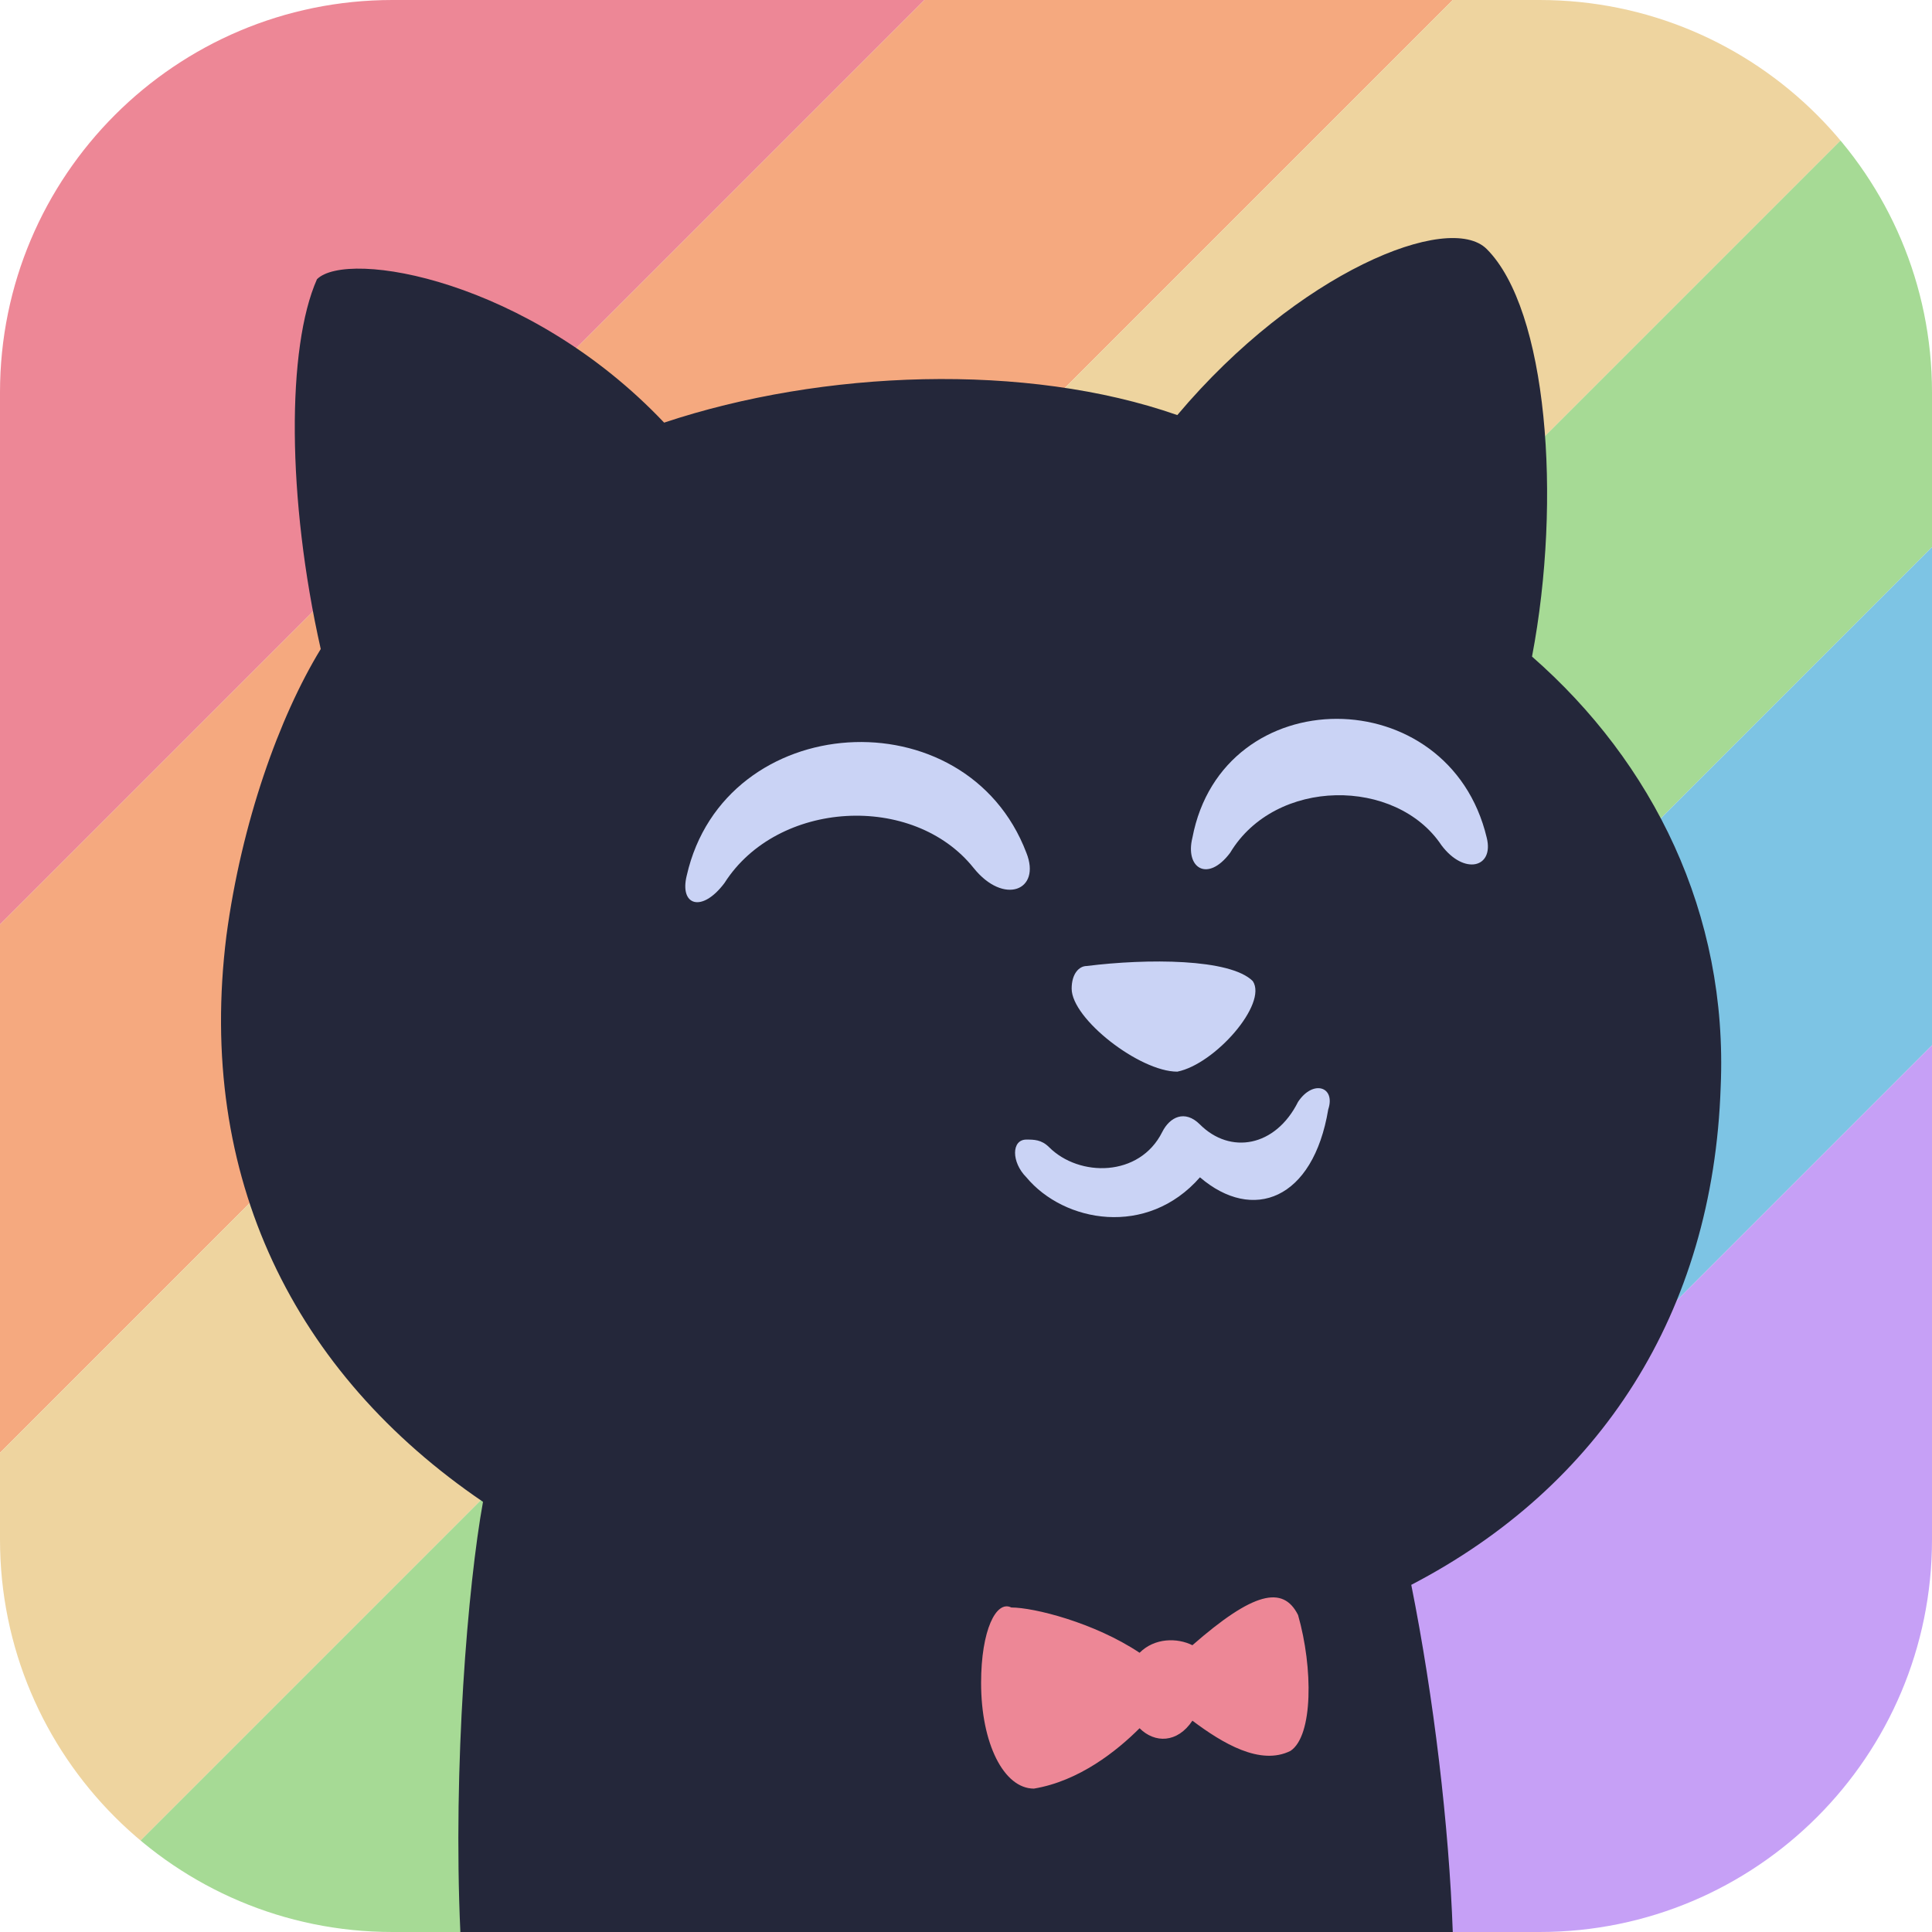
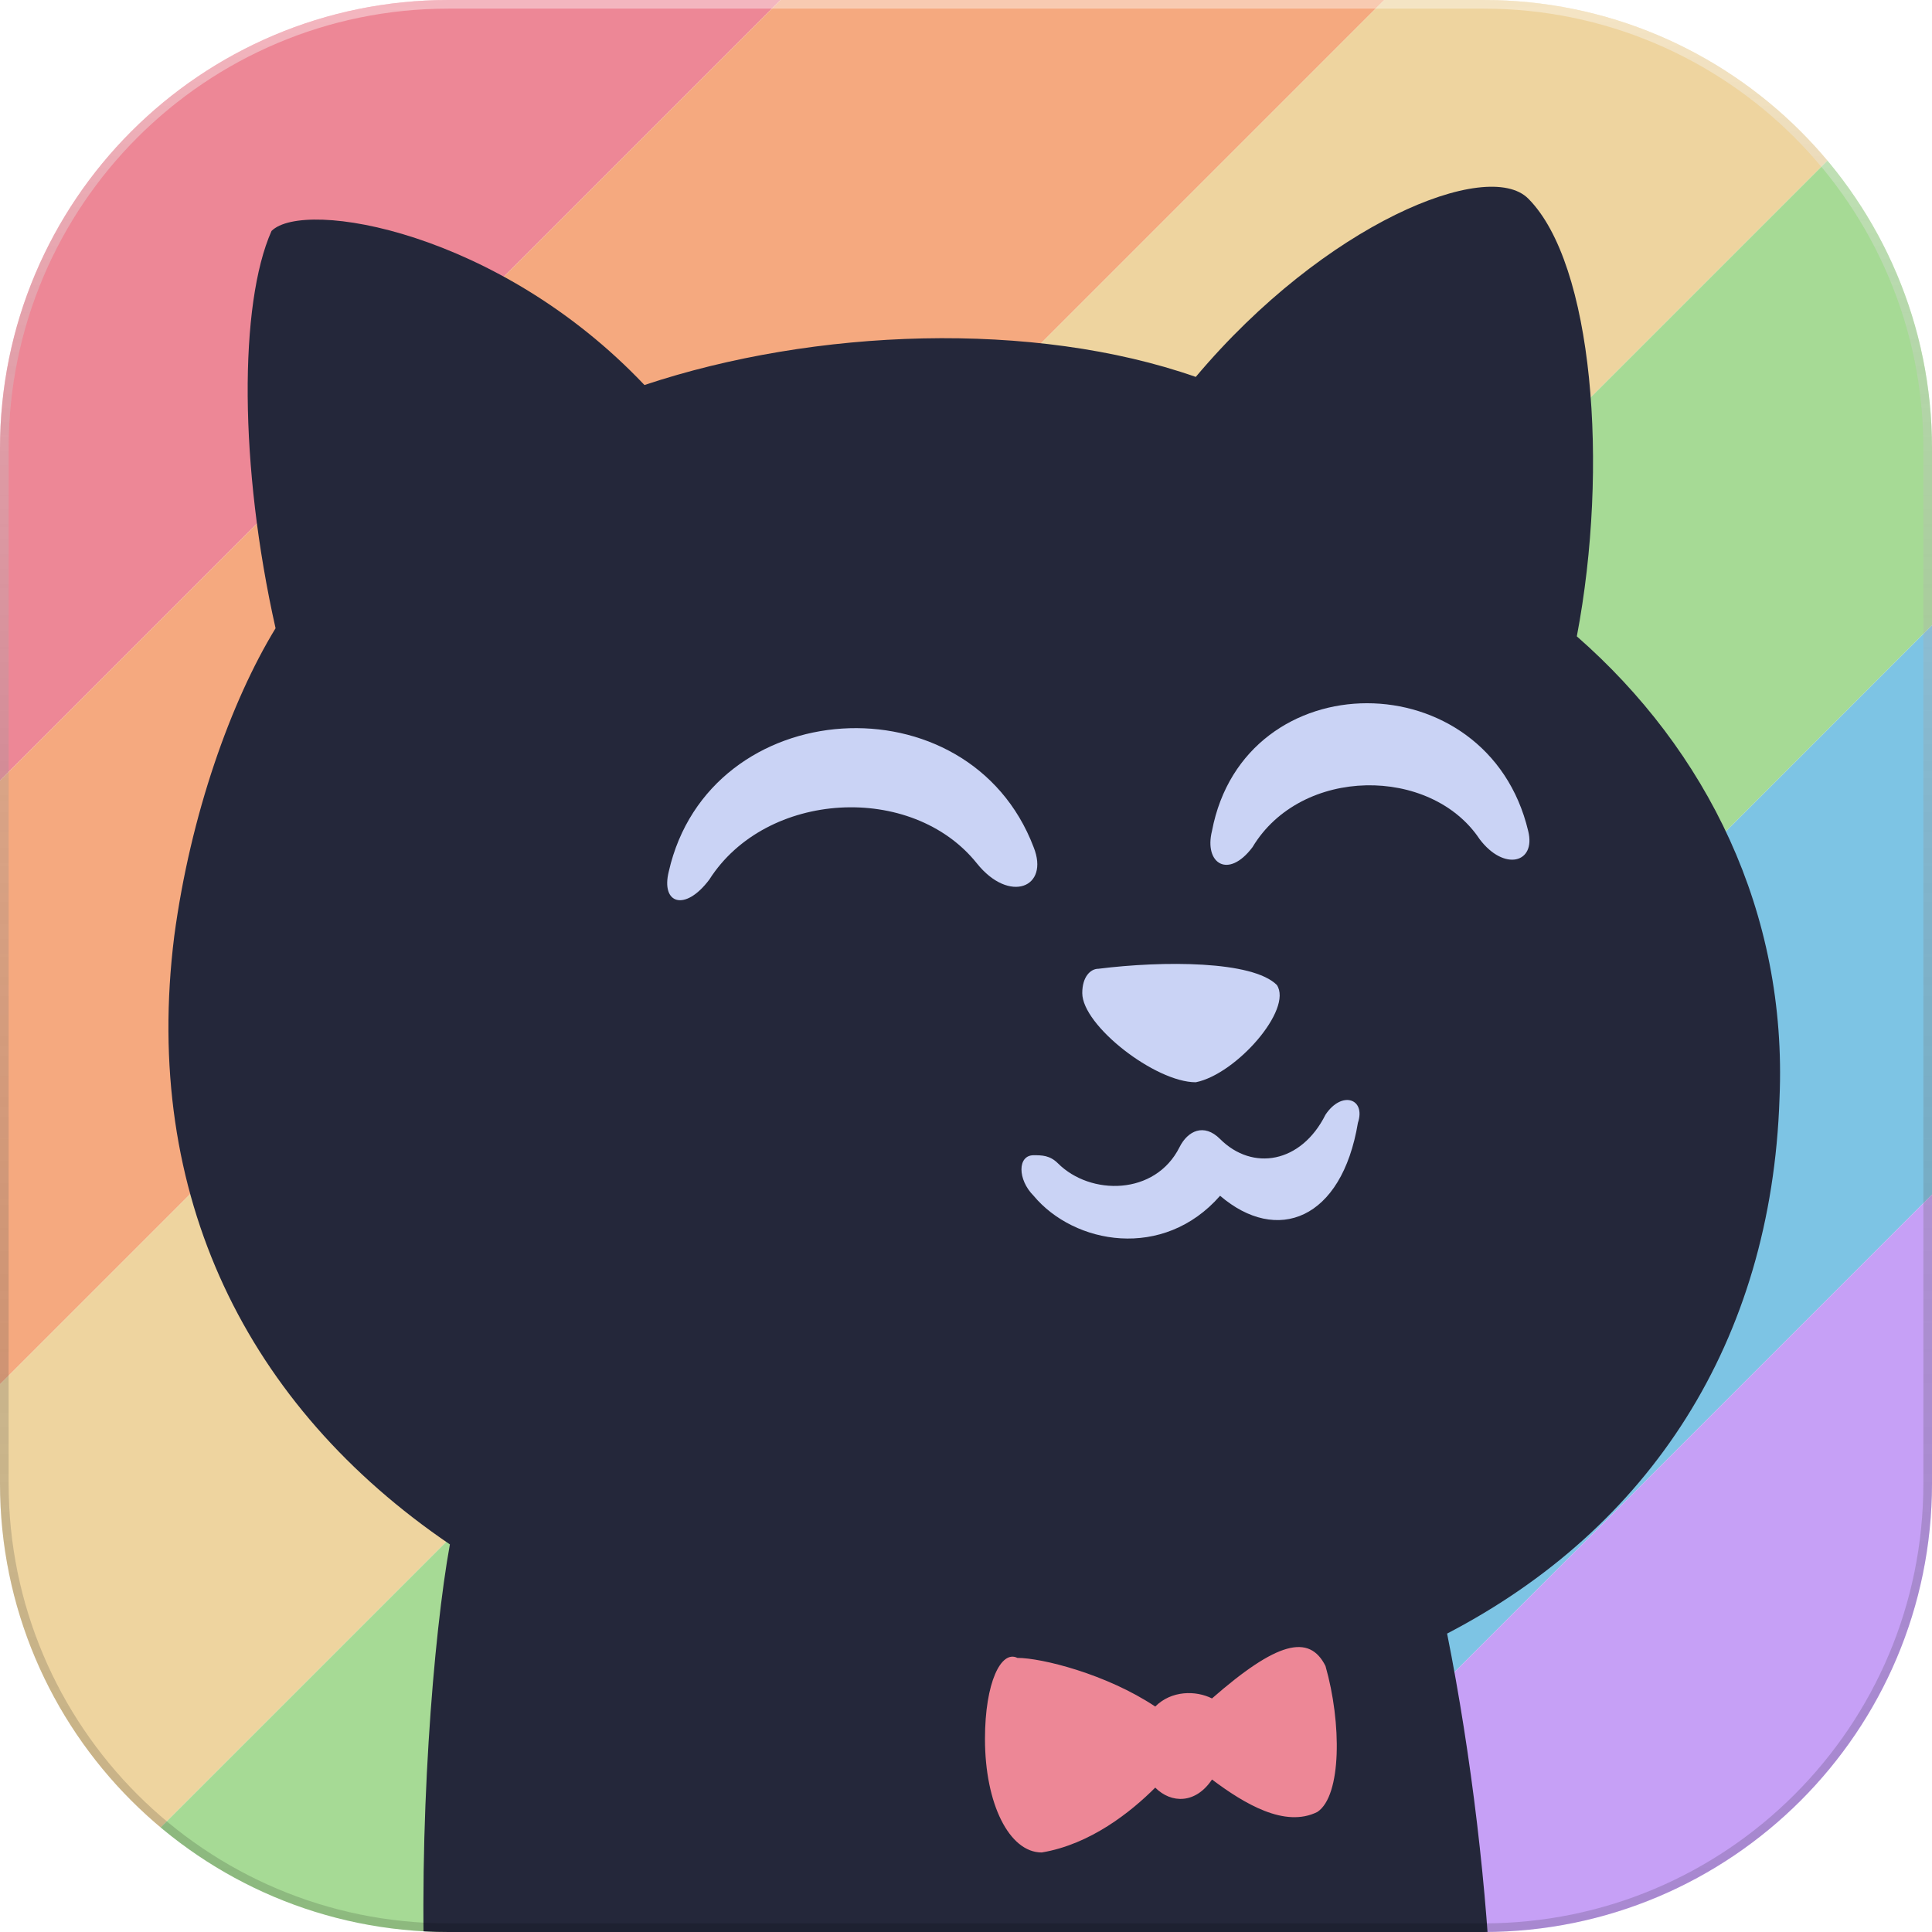
- <svg xmlns="http://www.w3.org/2000/svg" width="512" height="512" viewBox="0 0 512 512">
+ <svg xmlns="http://www.w3.org/2000/svg" width="512" height="512" viewBox="32 32 448 448">
  <defs>
    <clipPath id="squircleClip">
-       <rect x="0" y="0" width="512" height="512" rx="104" ry="104" />
+       <rect x="32" y="32" width="448" height="448" rx="104" />
    </clipPath>
+     <linearGradient id="specularRim" x1="0%" y1="0%" x2="0%" y2="100%">
+       <stop offset="0%" stop-color="#FFFFFF" stop-opacity="0.40" />
+       <stop offset="100%" stop-color="#000000" stop-opacity="0.15" />
+     </linearGradient>
  </defs>
  <g clip-path="url(#squircleClip)">
    <polygon points="0,0 245,0 0,245" fill="#ed8796" />
    <polygon points="245,0 385,0 0,385 0,245" fill="#f5a97f" />
    <polygon points="385,0 512,0 512,13 13,512 0,512 0,385" fill="#eed49f" />
    <polygon points="512,13 512,145 145,512 13,512" fill="#a6da95" />
    <polygon points="512,145 512,277 277,512 145,512" fill="#7dc4e4" />
    <polygon points="512,277 512,512 277,512" fill="#c6a0f6" />
-     <path d="M 122,512          C 120,468 124,420 128,398          C 78,364 52,312 60,248          C 64,218 74,190 85,172          C 76,132 76,92 84,74          C 92,66 140,74 176,112          C 218,98 272,96 312,110          C 344,72 384,56 394,66          C 410,82 414,132 406,174          C 438,202 458,242 456,288          C 454,348 424,394 374,420          C 380,450 384,484 385,512 Z" fill="#24273a" />
-     <path d="M 182,232          C 192,188 256,184 272,226          C 276,236 266,240 258,230          C 242,210 206,212 192,234          C 186,242 180,240 182,232 Z" fill="#cad3f5" />
-     <path d="M 316,222          C 324,180 384,180 394,222          C 396,230 388,232 382,224          C 370,206 338,206 326,226          C 320,234 314,230 316,222 Z" fill="#cad3f5" />
-     <path d="M 288,256          C 304,254 326,254 332,260          C 336,266 322,282 312,284          C 302,284 284,270 284,262          C 284,258 286,256 288,256 Z" fill="#cad3f5" />
-     <path d="M 272,302          C 268,302 268,308 272,312          C 282,324 304,328 318,312          C 332,324 348,318 352,294          C 354,288 348,286 344,292          C 338,304 326,306 318,298          C 314,294 310,296 308,300          C 302,312 286,312 278,304          C 276,302 274,302 272,302 Z" fill="#cad3f5" />
-     <path d="M 268,426          C 264,424 260,432 260,446          C 260,462 266,474 274,474          C 286,472 296,464 302,458          C 306,462 312,462 316,456          C 324,462 334,468 342,464          C 348,460 348,442 344,428          C 340,420 332,422 316,436          C 312,434 306,434 302,438          C 290,430 274,426 268,426 Z" fill="#ed8796" />
+     <g transform="translate(16 16) scale(0.94)">
+       <path d="M 122,512            C 120,468 124,420 128,398            C 78,364 52,312 60,248            C 64,218 74,190 85,172            C 76,132 76,92 84,74            C 92,66 140,74 176,112            C 218,98 272,96 312,110            C 344,72 384,56 394,66            C 410,82 414,132 406,174            C 438,202 458,242 456,288            C 454,348 424,394 374,420            C 380,450 384,484 385,512 Z" fill="#24273a" />
+       <path d="M 182,232            C 192,188 256,184 272,226            C 276,236 266,240 258,230            C 242,210 206,212 192,234            C 186,242 180,240 182,232 Z" fill="#cad3f5" />
+       <path d="M 316,222            C 324,180 384,180 394,222            C 396,230 388,232 382,224            C 370,206 338,206 326,226            C 320,234 314,230 316,222 Z" fill="#cad3f5" />
+       <path d="M 288,256            C 304,254 326,254 332,260            C 336,266 322,282 312,284            C 302,284 284,270 284,262            C 284,258 286,256 288,256 Z" fill="#cad3f5" />
+       <path d="M 272,302            C 268,302 268,308 272,312            C 282,324 304,328 318,312            C 332,324 348,318 352,294            C 354,288 348,286 344,292            C 338,304 326,306 318,298            C 314,294 310,296 308,300            C 302,312 286,312 278,304            C 276,302 274,302 272,302 Z" fill="#cad3f5" />
+       <path d="M 268,426            C 264,424 260,432 260,446            C 260,462 266,474 274,474            C 286,472 296,464 302,458            C 306,462 312,462 316,456            C 324,462 334,468 342,464            C 348,460 348,442 344,428            C 340,420 332,422 316,436            C 312,434 306,434 302,438            C 290,430 274,426 268,426 Z" fill="#ed8796" />
+     </g>
  </g>
+   <rect x="33" y="33" width="446" height="446" rx="103" fill="none" stroke="url(#specularRim)" stroke-width="2" />
</svg>
